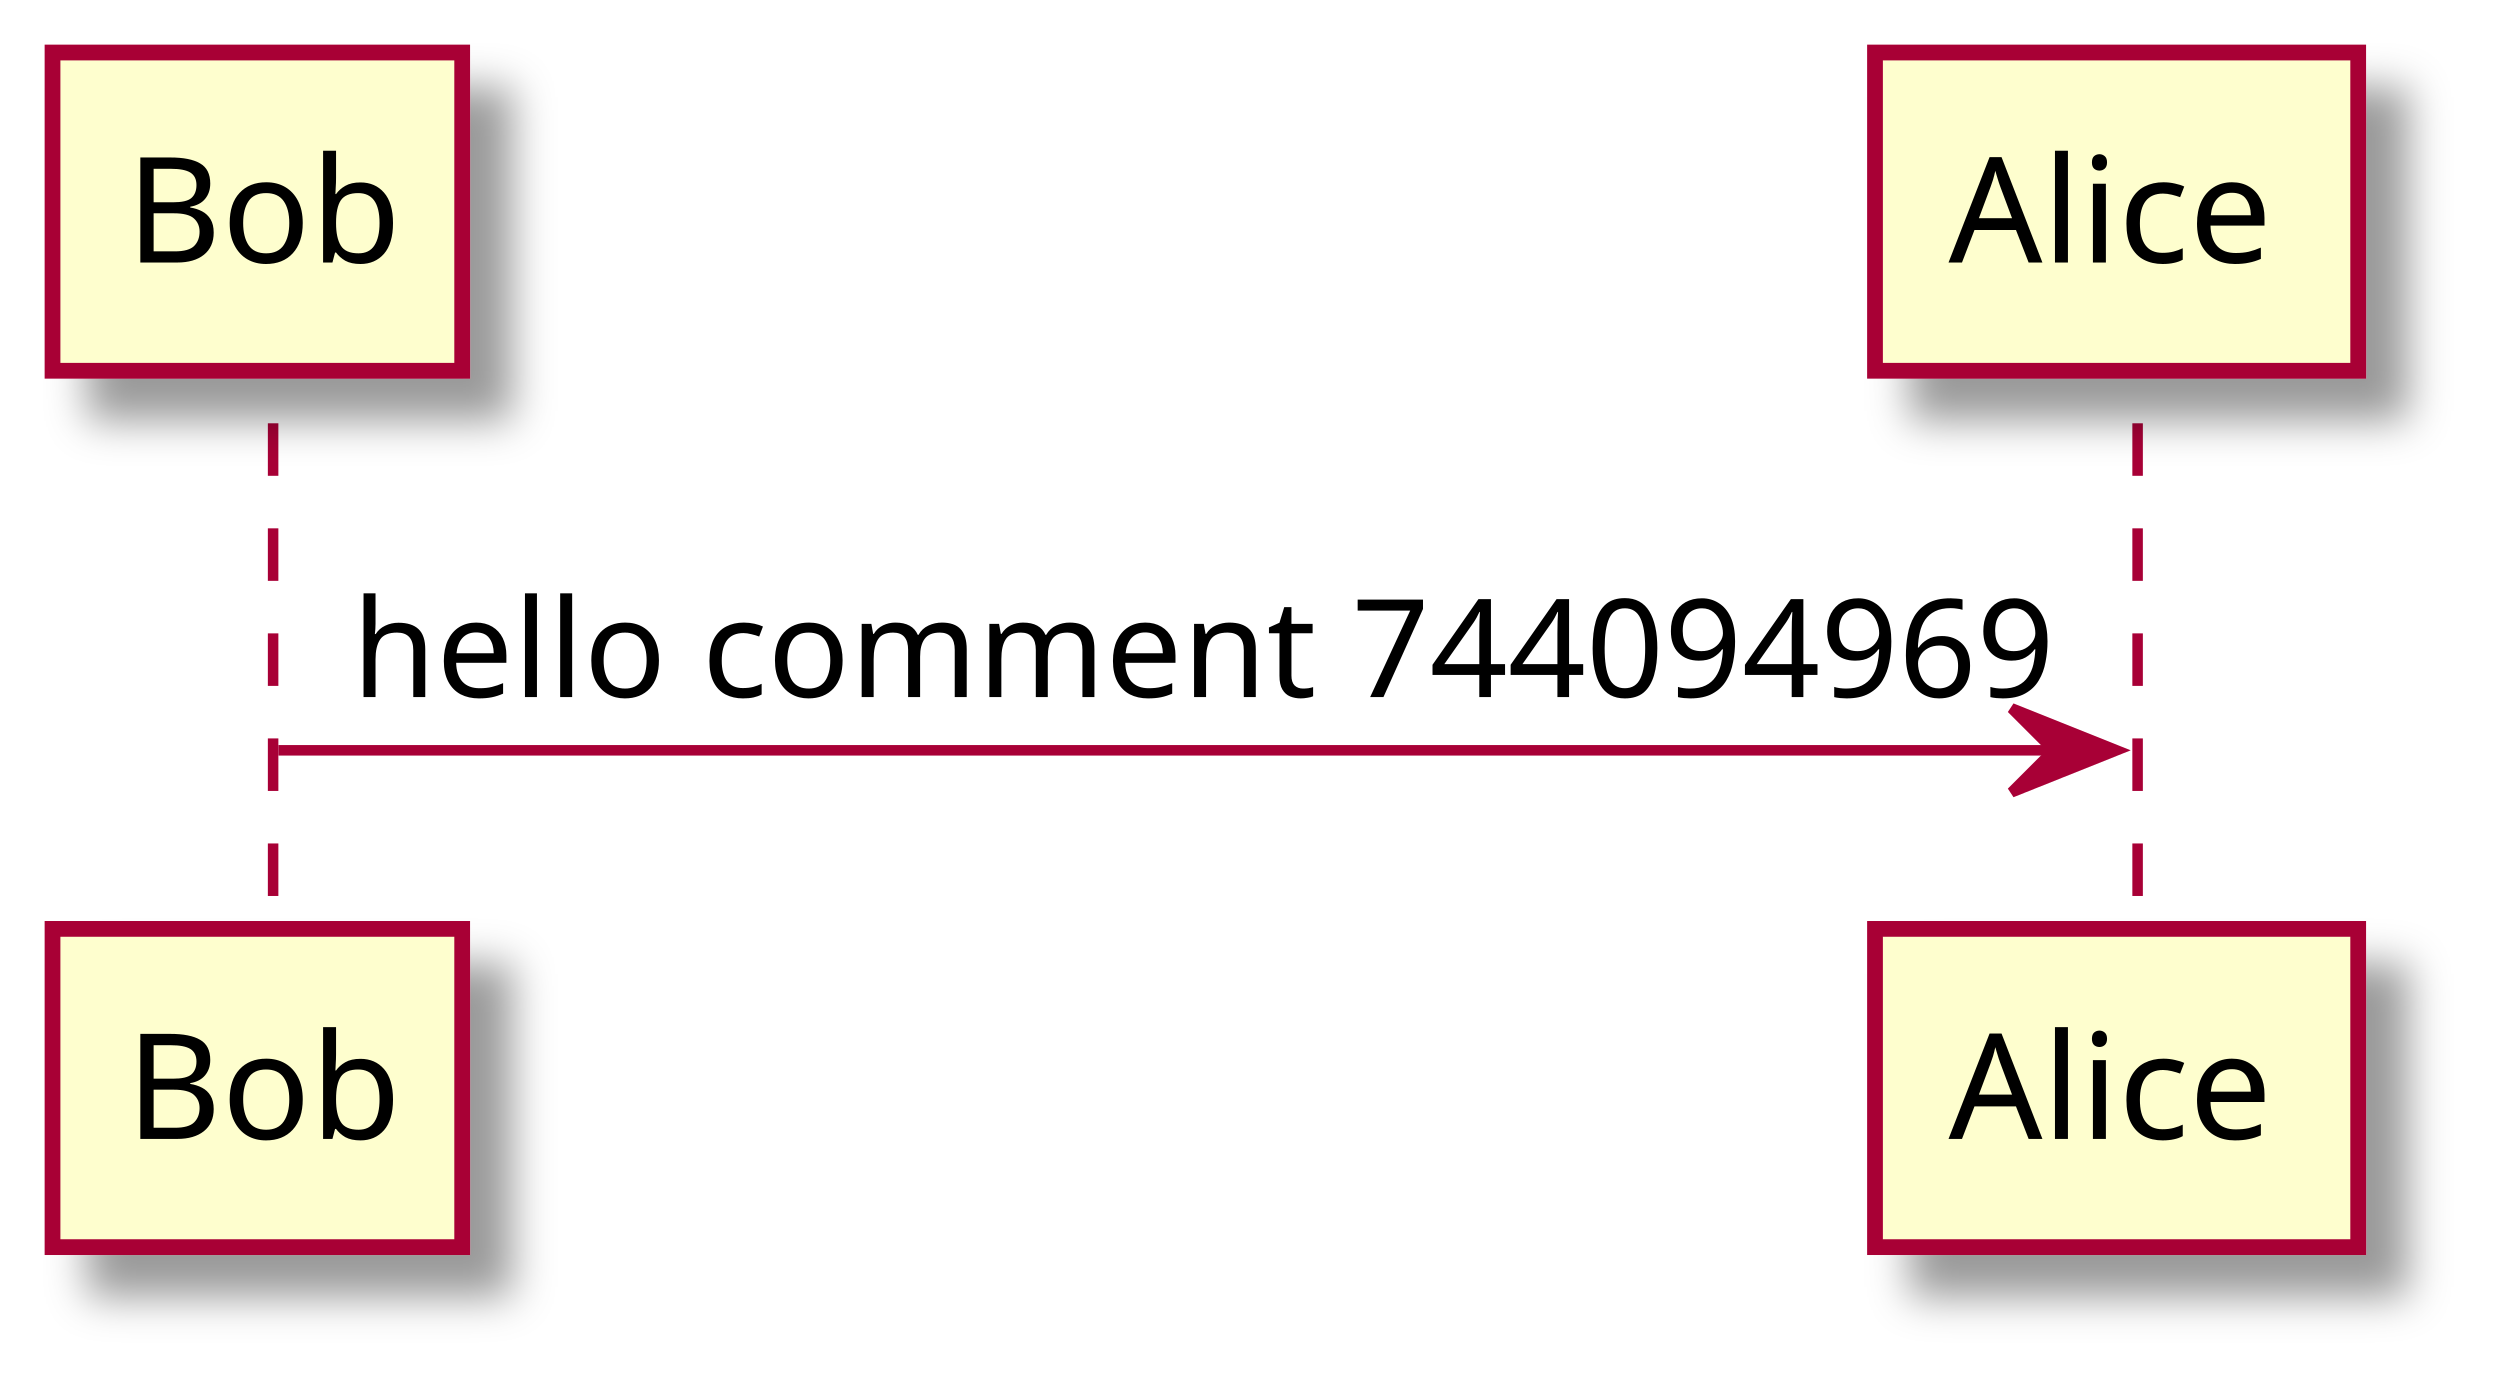
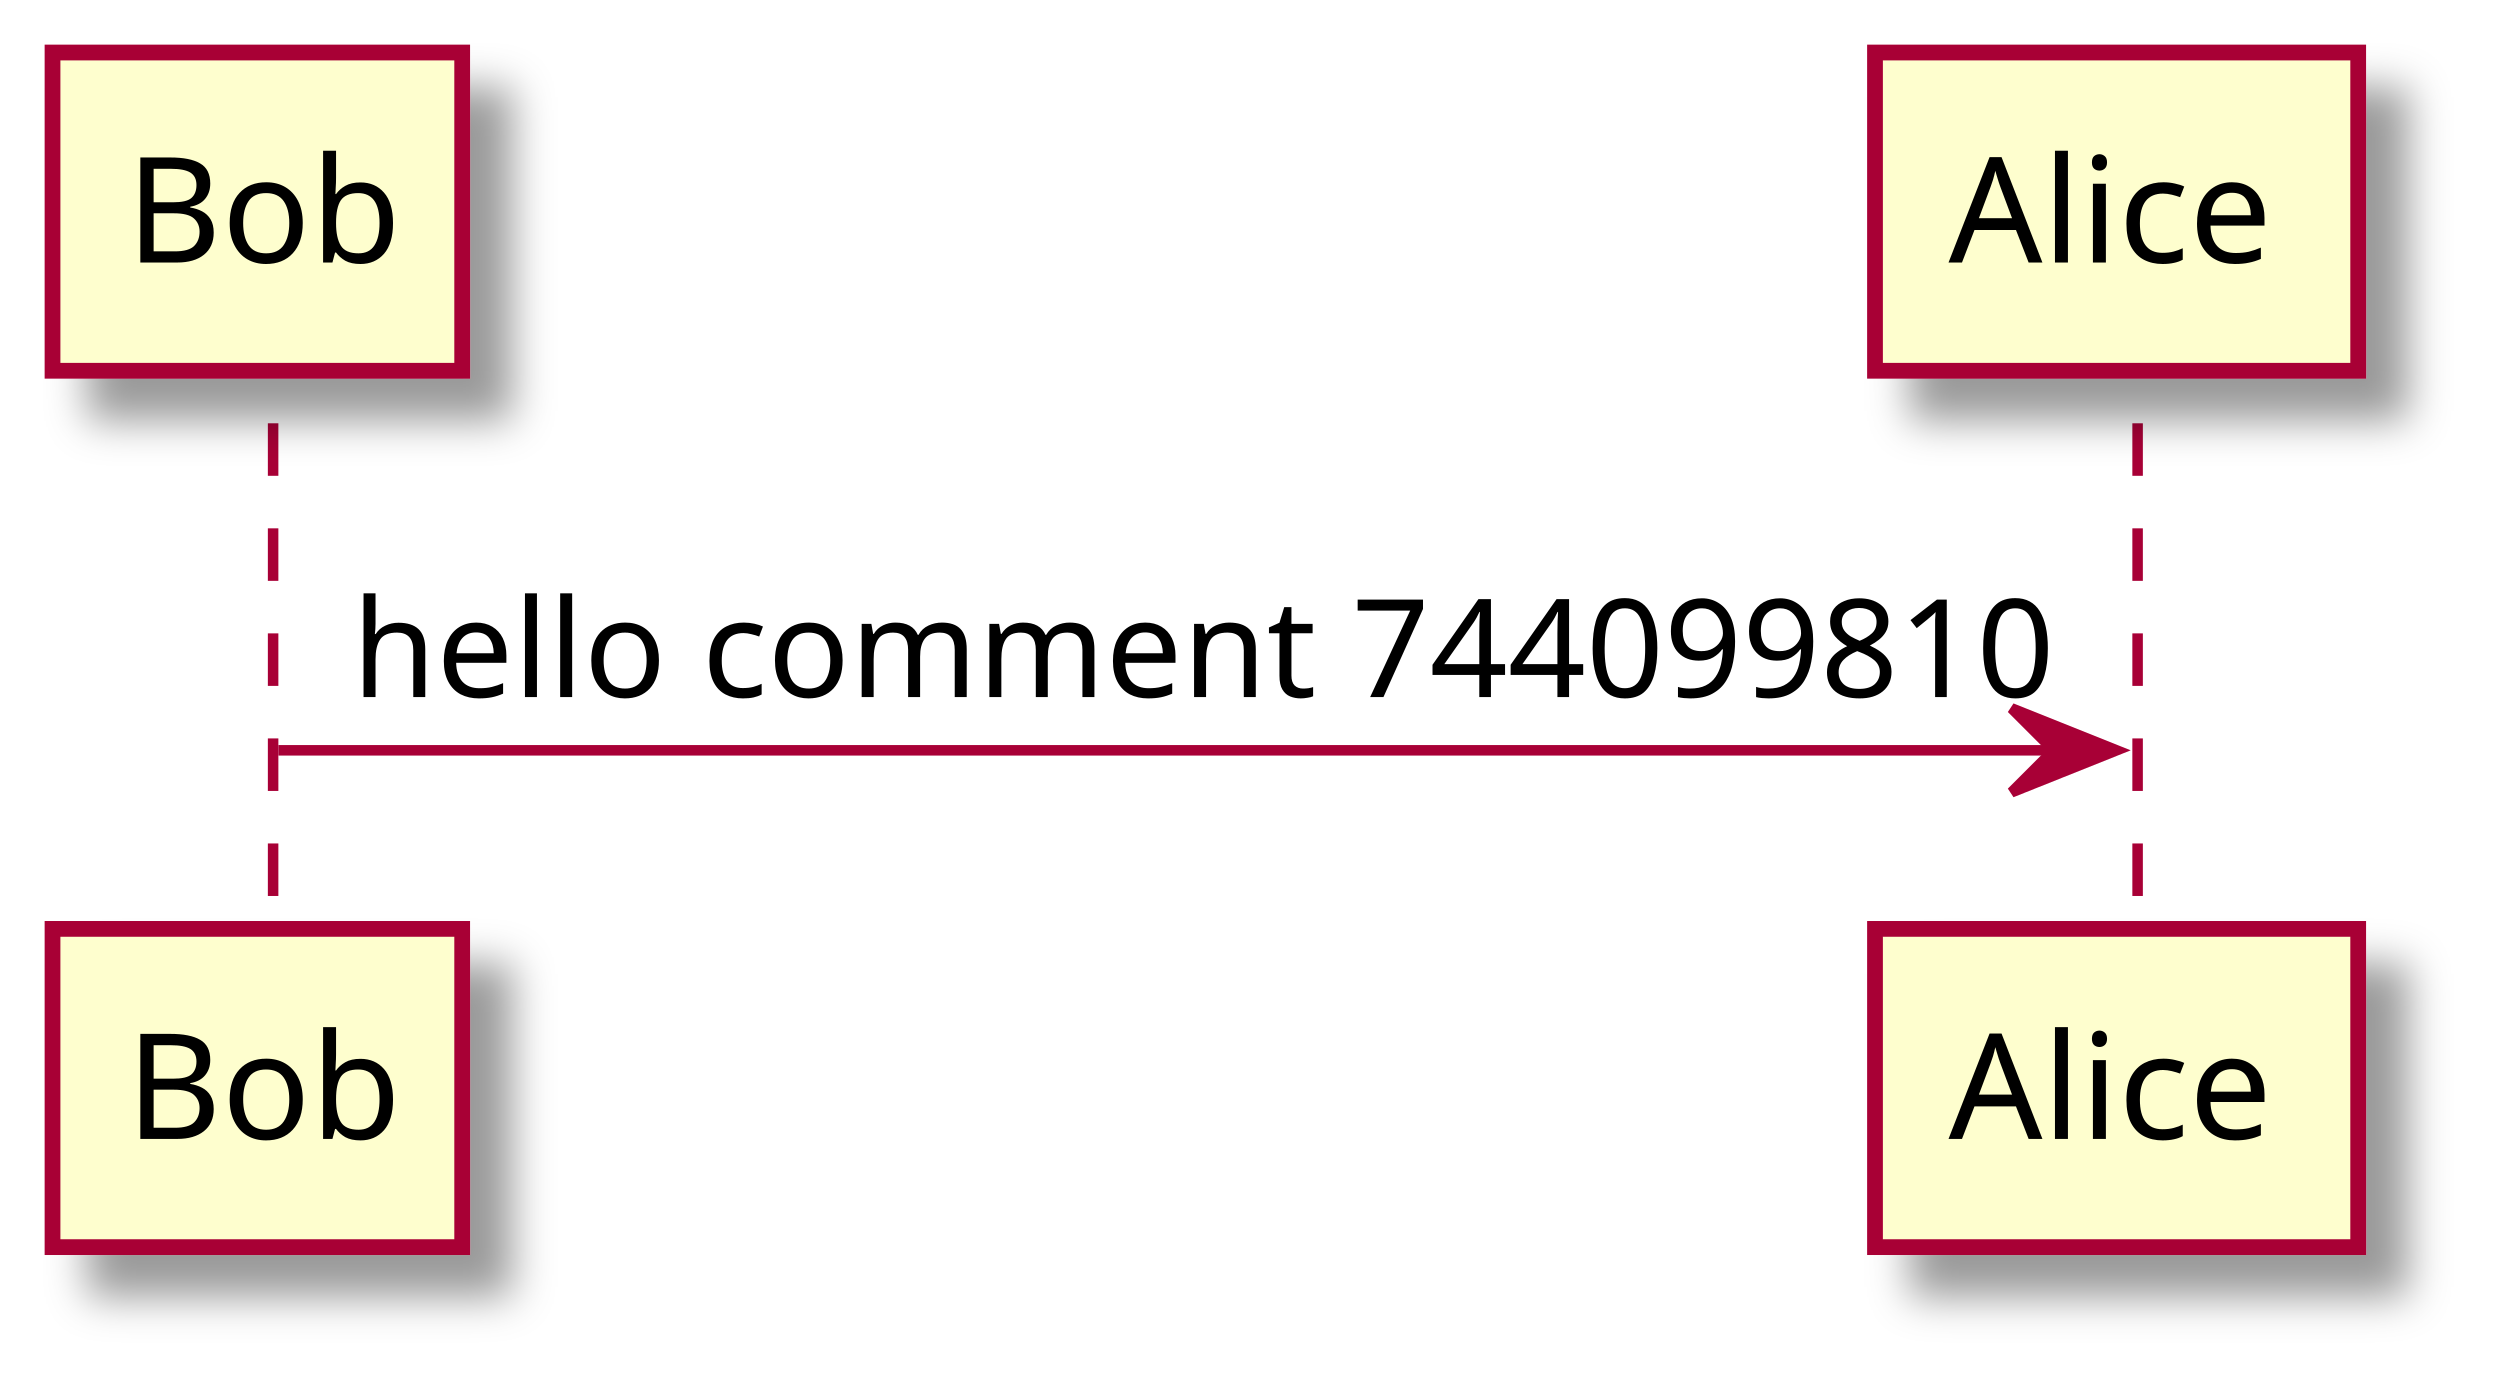
<svg xmlns="http://www.w3.org/2000/svg" contentScriptType="application/ecmascript" contentStyleType="text/css" height="132px" preserveAspectRatio="none" style="width:238px;height:132px;" version="1.1" viewBox="0 0 238 132" width="238px" zoomAndPan="magnify">
  <defs>
-     <filter height="300%" id="f17xj96siy81tu" width="300%" x="-1" y="-1">
+     <filter height="300%" id="f997ymtf9qxo4" width="300%" x="-1" y="-1">
      <feGaussianBlur result="blurOut" stdDeviation="2.0" />
      <feColorMatrix in="blurOut" result="blurOut2" type="matrix" values="0 0 0 0 0 0 0 0 0 0 0 0 0 0 0 0 0 0 .4 0" />
      <feOffset dx="4.0" dy="4.0" in="blurOut2" result="blurOut3" />
      <feBlend in="SourceGraphic" in2="blurOut3" mode="normal" />
    </filter>
  </defs>
  <g>
    <line style="stroke:#A80036;stroke-width:1.0;stroke-dasharray:5.0,5.0;" x1="26" x2="26" y1="40.297" y2="89.43" />
    <line style="stroke:#A80036;stroke-width:1.0;stroke-dasharray:5.0,5.0;" x1="203.5" x2="203.5" y1="40.297" y2="89.43" />
-     <rect fill="#FEFECE" filter="url(#f17xj96siy81tu)" height="30.297" style="stroke:#A80036;stroke-width:1.5;" width="39" x="5" y="5" />
+     <rect fill="#FEFECE" filter="url(#f997ymtf9qxo4)" height="30.297" style="stroke:#A80036;stroke-width:1.5;" width="39" x="5" y="5" />
    <text fill="#000000" font-family="sans-serif" font-size="14" lengthAdjust="spacingAndGlyphs" textLength="25" x="12" y="24.995">Bob</text>
-     <rect fill="#FEFECE" filter="url(#f17xj96siy81tu)" height="30.297" style="stroke:#A80036;stroke-width:1.5;" width="39" x="5" y="88.43" />
+     <rect fill="#FEFECE" filter="url(#f997ymtf9qxo4)" height="30.297" style="stroke:#A80036;stroke-width:1.5;" width="39" x="5" y="88.43" />
    <text fill="#000000" font-family="sans-serif" font-size="14" lengthAdjust="spacingAndGlyphs" textLength="25" x="12" y="108.425">Bob</text>
-     <rect fill="#FEFECE" filter="url(#f17xj96siy81tu)" height="30.297" style="stroke:#A80036;stroke-width:1.5;" width="46" x="178.5" y="5" />
+     <rect fill="#FEFECE" filter="url(#f997ymtf9qxo4)" height="30.297" style="stroke:#A80036;stroke-width:1.5;" width="46" x="178.5" y="5" />
    <text fill="#000000" font-family="sans-serif" font-size="14" lengthAdjust="spacingAndGlyphs" textLength="32" x="185.5" y="24.995">Alice</text>
-     <rect fill="#FEFECE" filter="url(#f17xj96siy81tu)" height="30.297" style="stroke:#A80036;stroke-width:1.5;" width="46" x="178.5" y="88.43" />
+     <rect fill="#FEFECE" filter="url(#f997ymtf9qxo4)" height="30.297" style="stroke:#A80036;stroke-width:1.5;" width="46" x="178.5" y="88.43" />
    <text fill="#000000" font-family="sans-serif" font-size="14" lengthAdjust="spacingAndGlyphs" textLength="32" x="185.5" y="108.425">Alice</text>
    <polygon fill="#A80036" points="191.5,67.43,201.5,71.43,191.5,75.43,195.5,71.43" style="stroke:#A80036;stroke-width:1.0;" />
    <line style="stroke:#A80036;stroke-width:1.0;" x1="26.5" x2="197.5" y1="71.43" y2="71.43" />
-     <text fill="#000000" font-family="sans-serif" font-size="13" lengthAdjust="spacingAndGlyphs" textLength="153" x="33.5" y="66.364">hello comment 744094969</text>
+     <text fill="#000000" font-family="sans-serif" font-size="13" lengthAdjust="spacingAndGlyphs" textLength="153" x="33.5" y="66.364">hello comment 744099810</text>
  </g>
</svg>
